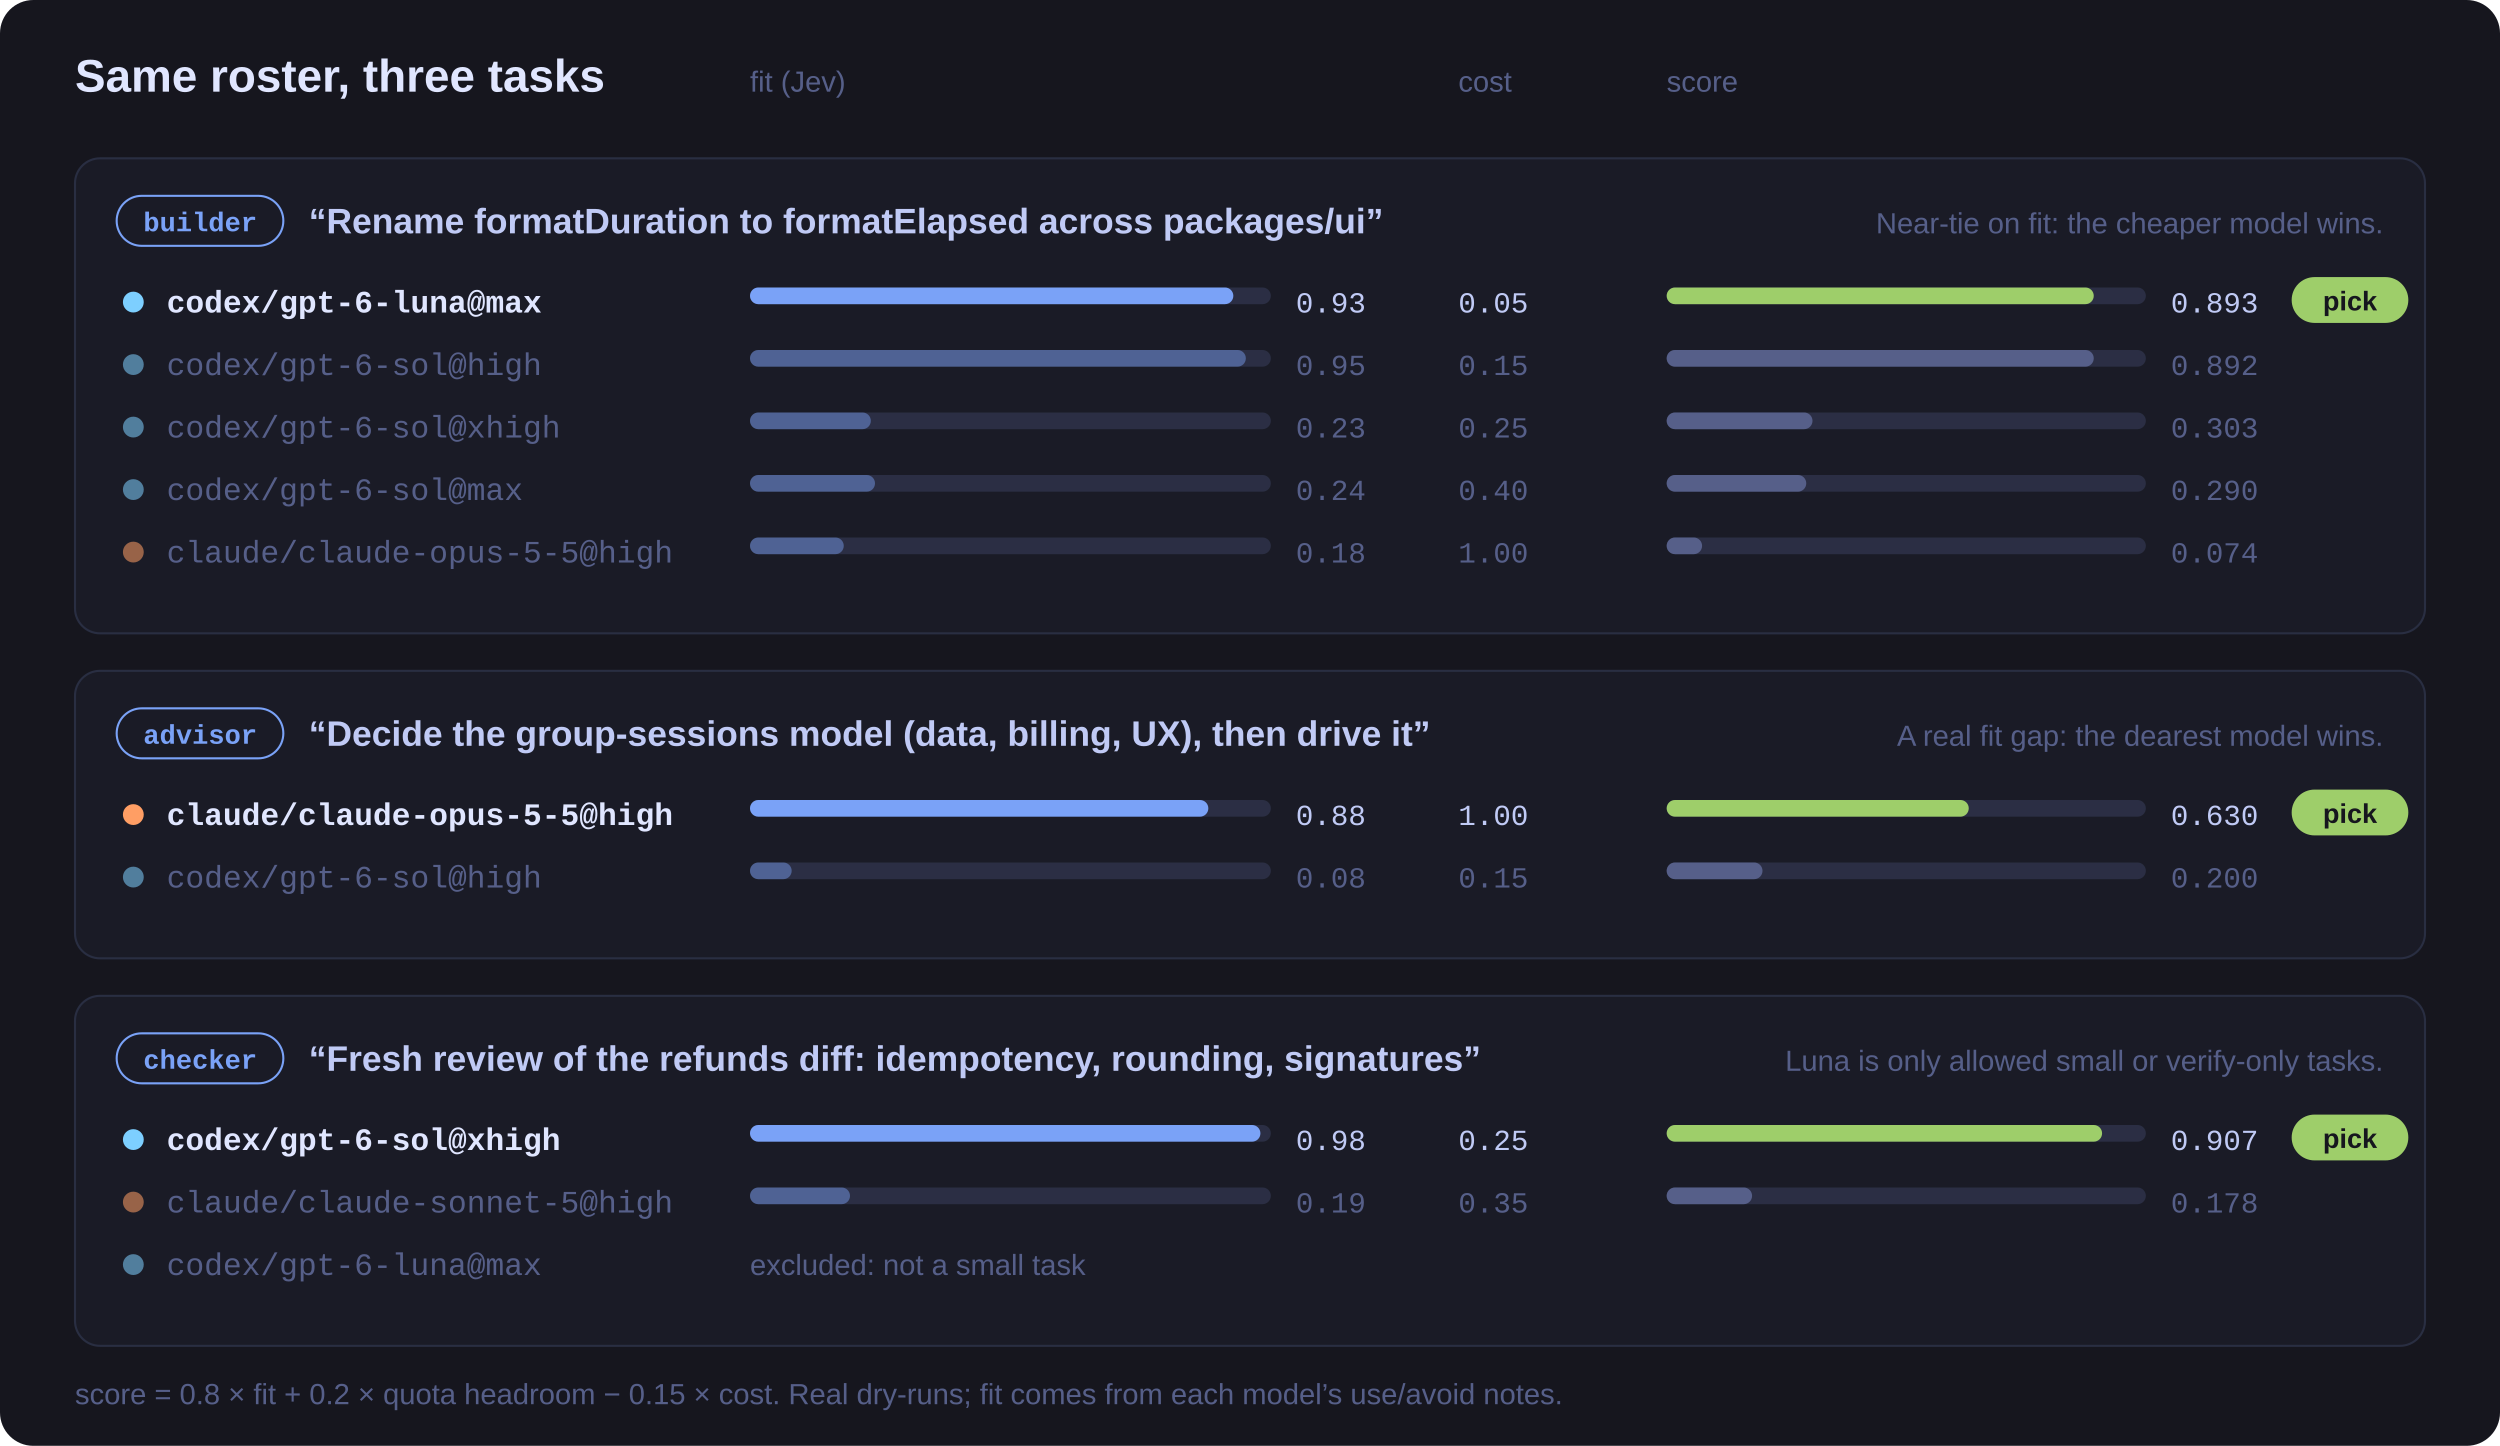
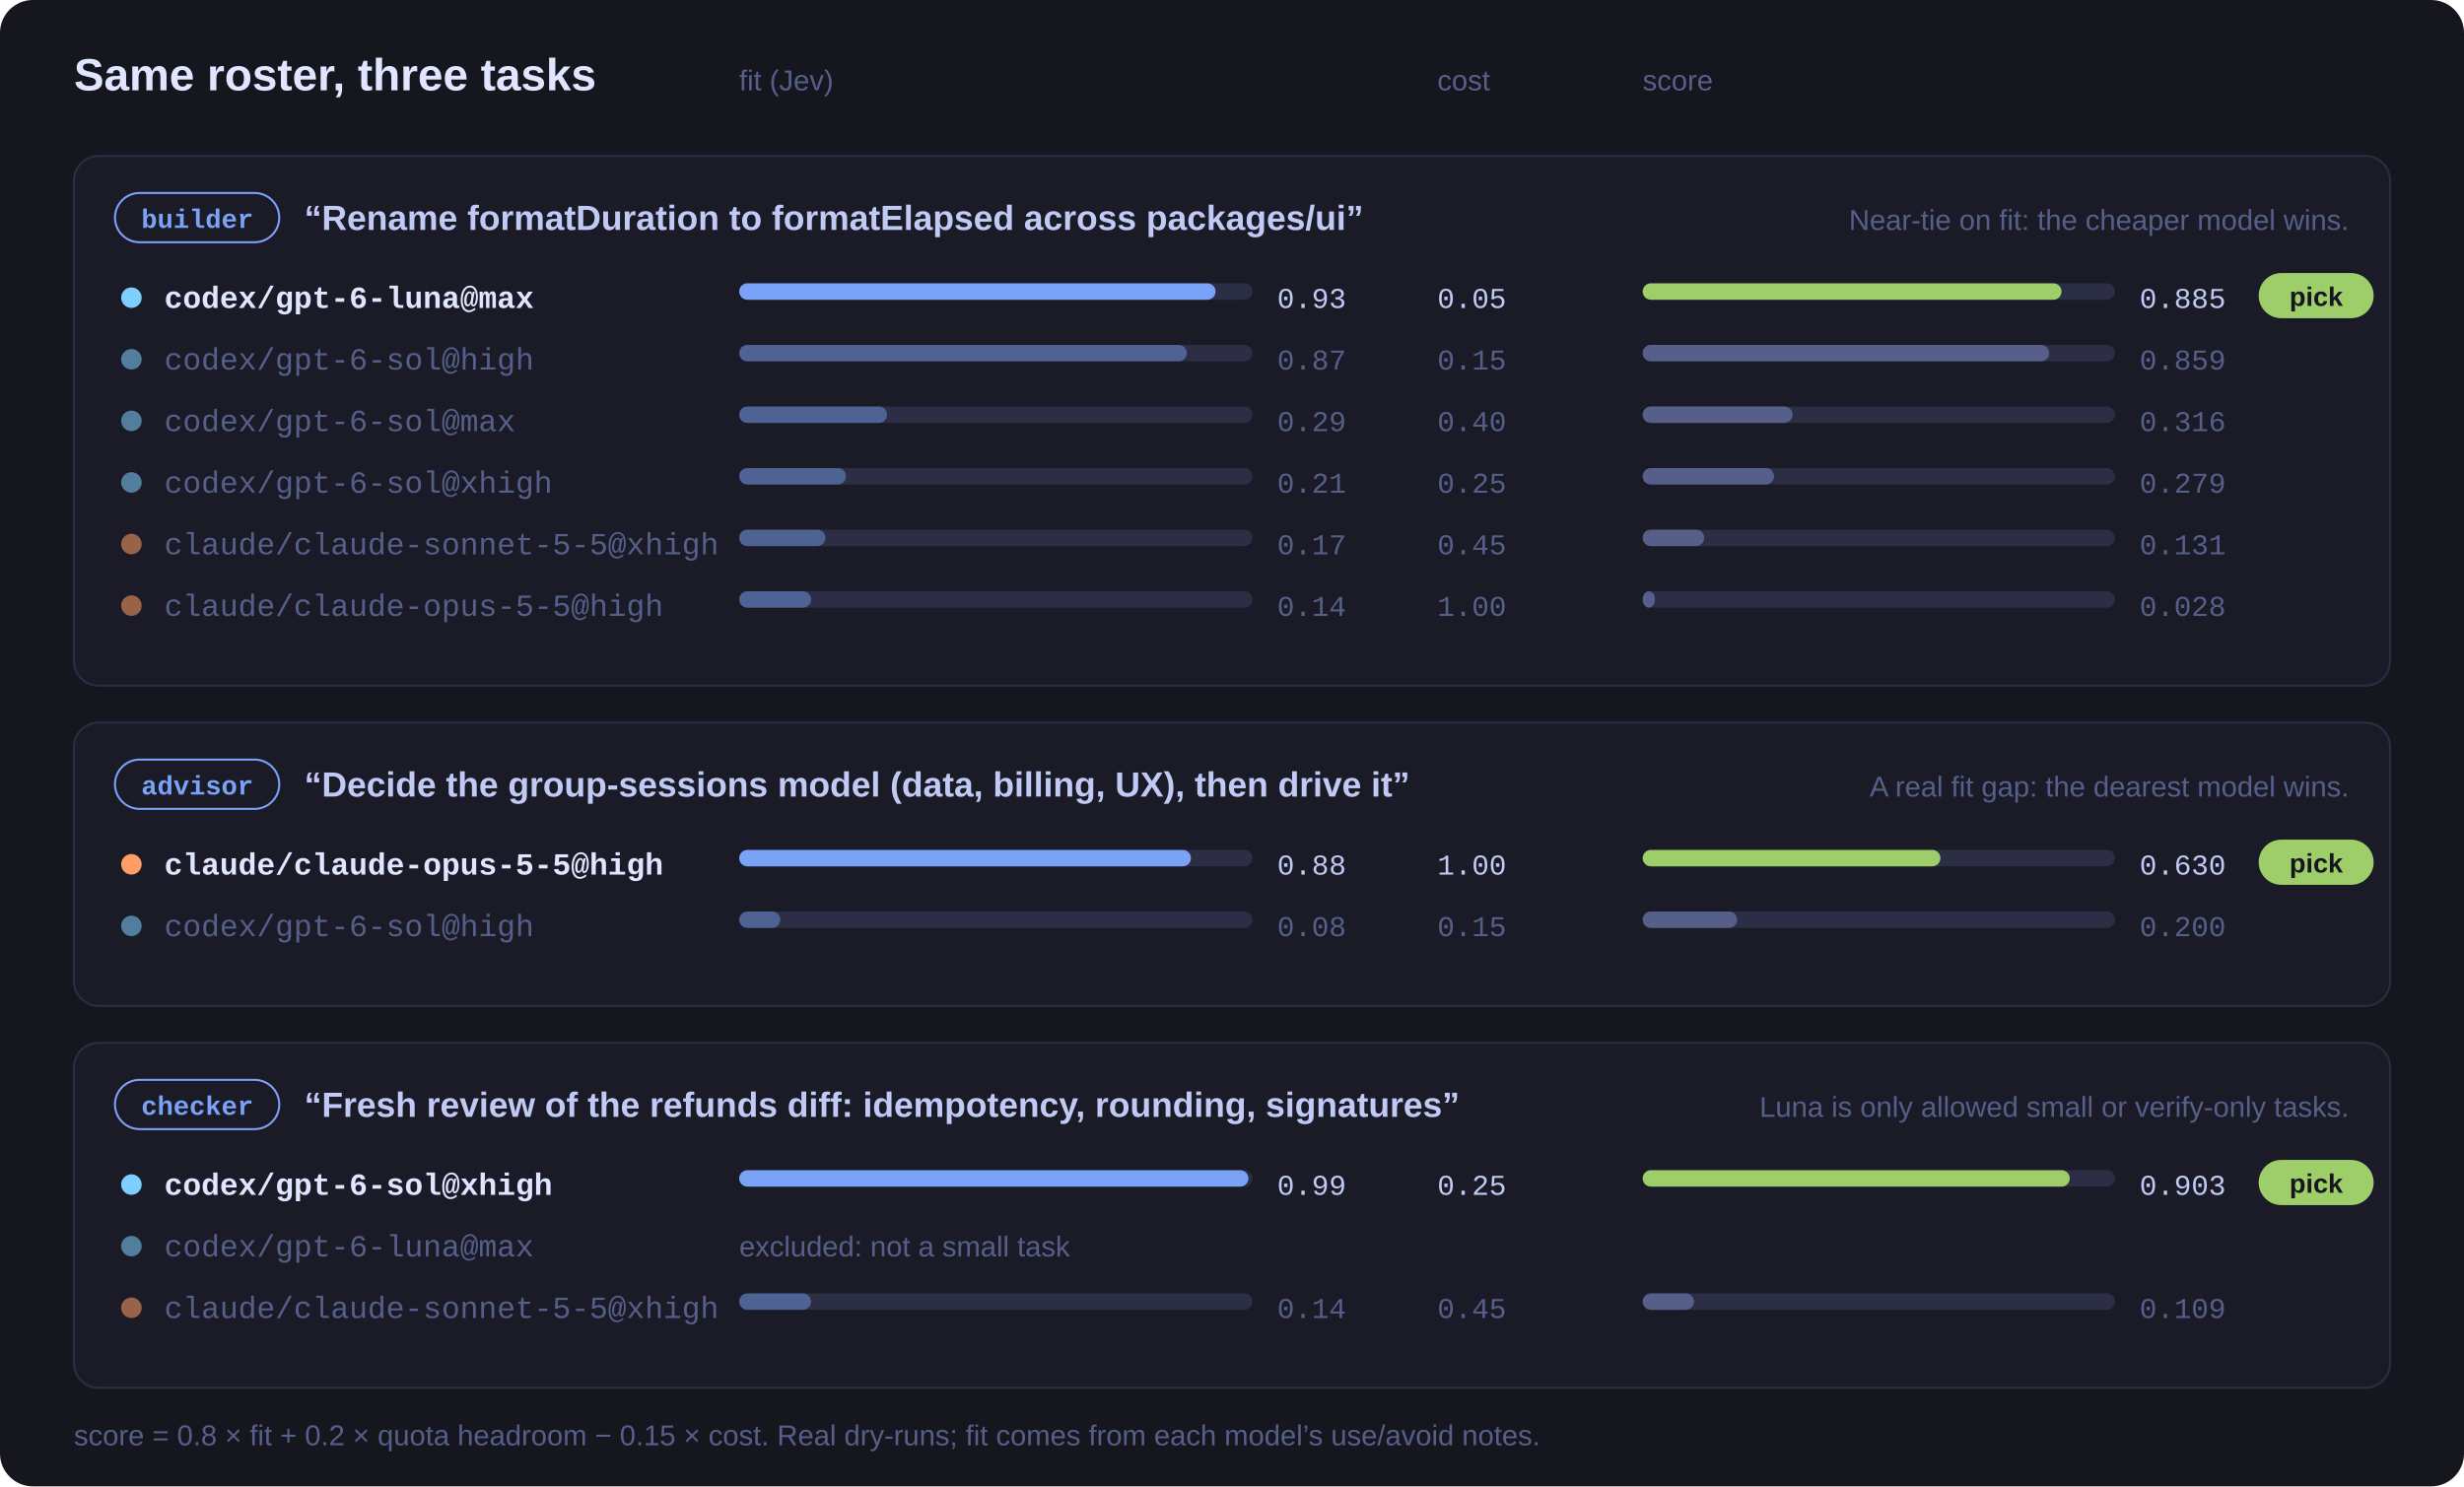
- <svg xmlns="http://www.w3.org/2000/svg" width="1200" height="694" viewBox="0 0 1200 694" role="img" aria-label="agent-router picks a model for three tasks: a rename goes to cheap Luna on a near-tie, a design decision goes to Opus on a clear fit gap, and a money-code review goes to Sol xhigh">
-   <rect width="1200" height="694" rx="16" fill="#16161e" />
+ <svg xmlns="http://www.w3.org/2000/svg" width="1200" height="724" viewBox="0 0 1200 724" role="img" aria-label="agent-router picks a model for three tasks: a rename goes to cheap Luna on a near-tie, a design decision goes to Opus on a clear fit gap, and a money-code review goes to Sol xhigh">
+   <rect width="1200" height="724" rx="16" fill="#16161e" />
  <text x="36" y="44" font-family="-apple-system, BlinkMacSystemFont, 'Segoe UI', 'Helvetica Neue', Arial, sans-serif" font-size="22" font-weight="700" fill="#e0e6ff" text-anchor="start">Same roster, three tasks</text>
  <text x="360" y="44" font-family="-apple-system, BlinkMacSystemFont, 'Segoe UI', 'Helvetica Neue', Arial, sans-serif" font-size="14" font-weight="400" fill="#565f89" text-anchor="start">fit (Jev)</text>
  <text x="700" y="44" font-family="-apple-system, BlinkMacSystemFont, 'Segoe UI', 'Helvetica Neue', Arial, sans-serif" font-size="14" font-weight="400" fill="#565f89" text-anchor="start">cost</text>
  <text x="800" y="44" font-family="-apple-system, BlinkMacSystemFont, 'Segoe UI', 'Helvetica Neue', Arial, sans-serif" font-size="14" font-weight="400" fill="#565f89" text-anchor="start">score</text>
-   <rect x="36" y="76" width="1128" height="228" rx="12" fill="#1a1b26" stroke="#292e42" />
+   <rect x="36" y="76" width="1128" height="258" rx="12" fill="#1a1b26" stroke="#292e42" />
  <rect x="56" y="94" width="80" height="24" rx="12" fill="none" stroke="#7aa2f7" />
  <text x="96.1" y="111" font-family="ui-monospace, 'SF Mono', SFMono-Regular, Menlo, Consolas, 'Liberation Mono', monospace" font-size="13" font-weight="600" fill="#7aa2f7" text-anchor="middle">builder</text>
  <text x="148.2" y="112" font-family="-apple-system, BlinkMacSystemFont, 'Segoe UI', 'Helvetica Neue', Arial, sans-serif" font-size="17" font-weight="600" fill="#c0caf5" text-anchor="start">“Rename formatDuration to formatElapsed across packages/ui”</text>
  <text x="1144" y="112" font-family="-apple-system, BlinkMacSystemFont, 'Segoe UI', 'Helvetica Neue', Arial, sans-serif" font-size="14" font-weight="400" fill="#565f89" text-anchor="end">Near-tie on fit: the cheaper model wins.</text>
  <circle cx="64" cy="145" r="5" fill="#7dcfff" opacity="1" />
  <text x="80" y="150" font-family="ui-monospace, 'SF Mono', SFMono-Regular, Menlo, Consolas, 'Liberation Mono', monospace" font-size="15" font-weight="600" fill="#e0e6ff" text-anchor="start">codex/gpt-6-luna@max</text>
  <rect x="360" y="138" width="250" height="8" rx="4" fill="#3b4261" opacity=".5" />
  <rect x="360" y="138" width="232" height="8" rx="4" fill="#7aa2f7" opacity="1" />
  <text x="622" y="150" font-family="ui-monospace, 'SF Mono', SFMono-Regular, Menlo, Consolas, 'Liberation Mono', monospace" font-size="14" font-weight="400" fill="#c0caf5" text-anchor="start">0.93</text>
  <text x="700" y="150" font-family="ui-monospace, 'SF Mono', SFMono-Regular, Menlo, Consolas, 'Liberation Mono', monospace" font-size="14" font-weight="400" fill="#c0caf5" text-anchor="start">0.05</text>
  <rect x="800" y="138" width="230" height="8" rx="4" fill="#3b4261" opacity=".5" />
-   <rect x="800" y="138" width="205" height="8" rx="4" fill="#9ece6a" />
-   <text x="1042" y="150" font-family="ui-monospace, 'SF Mono', SFMono-Regular, Menlo, Consolas, 'Liberation Mono', monospace" font-size="14" font-weight="400" fill="#c0caf5" text-anchor="start">0.893</text>
+   <rect x="800" y="138" width="204" height="8" rx="4" fill="#9ece6a" />
+   <text x="1042" y="150" font-family="ui-monospace, 'SF Mono', SFMono-Regular, Menlo, Consolas, 'Liberation Mono', monospace" font-size="14" font-weight="400" fill="#c0caf5" text-anchor="start">0.885</text>
  <rect x="1100" y="133" width="56" height="22" rx="11" fill="#9ece6a" />
  <text x="1128" y="149" font-family="-apple-system, BlinkMacSystemFont, 'Segoe UI', 'Helvetica Neue', Arial, sans-serif" font-size="13" font-weight="700" fill="#16161e" text-anchor="middle">pick</text>
  <circle cx="64" cy="175" r="5" fill="#7dcfff" opacity="0.55" />
  <text x="80" y="180" font-family="ui-monospace, 'SF Mono', SFMono-Regular, Menlo, Consolas, 'Liberation Mono', monospace" font-size="15" font-weight="400" fill="#565f89" text-anchor="start">codex/gpt-6-sol@high</text>
  <rect x="360" y="168" width="250" height="8" rx="4" fill="#3b4261" opacity=".5" />
-   <rect x="360" y="168" width="238" height="8" rx="4" fill="#7aa2f7" opacity="0.45" />
-   <text x="622" y="180" font-family="ui-monospace, 'SF Mono', SFMono-Regular, Menlo, Consolas, 'Liberation Mono', monospace" font-size="14" font-weight="400" fill="#565f89" text-anchor="start">0.95</text>
+   <rect x="360" y="168" width="218" height="8" rx="4" fill="#7aa2f7" opacity="0.45" />
+   <text x="622" y="180" font-family="ui-monospace, 'SF Mono', SFMono-Regular, Menlo, Consolas, 'Liberation Mono', monospace" font-size="14" font-weight="400" fill="#565f89" text-anchor="start">0.87</text>
  <text x="700" y="180" font-family="ui-monospace, 'SF Mono', SFMono-Regular, Menlo, Consolas, 'Liberation Mono', monospace" font-size="14" font-weight="400" fill="#565f89" text-anchor="start">0.15</text>
  <rect x="800" y="168" width="230" height="8" rx="4" fill="#3b4261" opacity=".5" />
-   <rect x="800" y="168" width="205" height="8" rx="4" fill="#565f89" />
-   <text x="1042" y="180" font-family="ui-monospace, 'SF Mono', SFMono-Regular, Menlo, Consolas, 'Liberation Mono', monospace" font-size="14" font-weight="400" fill="#565f89" text-anchor="start">0.892</text>
+   <rect x="800" y="168" width="198" height="8" rx="4" fill="#565f89" />
+   <text x="1042" y="180" font-family="ui-monospace, 'SF Mono', SFMono-Regular, Menlo, Consolas, 'Liberation Mono', monospace" font-size="14" font-weight="400" fill="#565f89" text-anchor="start">0.859</text>
  <circle cx="64" cy="205" r="5" fill="#7dcfff" opacity="0.55" />
-   <text x="80" y="210" font-family="ui-monospace, 'SF Mono', SFMono-Regular, Menlo, Consolas, 'Liberation Mono', monospace" font-size="15" font-weight="400" fill="#565f89" text-anchor="start">codex/gpt-6-sol@xhigh</text>
+   <text x="80" y="210" font-family="ui-monospace, 'SF Mono', SFMono-Regular, Menlo, Consolas, 'Liberation Mono', monospace" font-size="15" font-weight="400" fill="#565f89" text-anchor="start">codex/gpt-6-sol@max</text>
  <rect x="360" y="198" width="250" height="8" rx="4" fill="#3b4261" opacity=".5" />
-   <rect x="360" y="198" width="58" height="8" rx="4" fill="#7aa2f7" opacity="0.45" />
-   <text x="622" y="210" font-family="ui-monospace, 'SF Mono', SFMono-Regular, Menlo, Consolas, 'Liberation Mono', monospace" font-size="14" font-weight="400" fill="#565f89" text-anchor="start">0.23</text>
-   <text x="700" y="210" font-family="ui-monospace, 'SF Mono', SFMono-Regular, Menlo, Consolas, 'Liberation Mono', monospace" font-size="14" font-weight="400" fill="#565f89" text-anchor="start">0.25</text>
+   <rect x="360" y="198" width="72" height="8" rx="4" fill="#7aa2f7" opacity="0.45" />
+   <text x="622" y="210" font-family="ui-monospace, 'SF Mono', SFMono-Regular, Menlo, Consolas, 'Liberation Mono', monospace" font-size="14" font-weight="400" fill="#565f89" text-anchor="start">0.29</text>
+   <text x="700" y="210" font-family="ui-monospace, 'SF Mono', SFMono-Regular, Menlo, Consolas, 'Liberation Mono', monospace" font-size="14" font-weight="400" fill="#565f89" text-anchor="start">0.40</text>
  <rect x="800" y="198" width="230" height="8" rx="4" fill="#3b4261" opacity=".5" />
-   <rect x="800" y="198" width="70" height="8" rx="4" fill="#565f89" />
-   <text x="1042" y="210" font-family="ui-monospace, 'SF Mono', SFMono-Regular, Menlo, Consolas, 'Liberation Mono', monospace" font-size="14" font-weight="400" fill="#565f89" text-anchor="start">0.303</text>
+   <rect x="800" y="198" width="73" height="8" rx="4" fill="#565f89" />
+   <text x="1042" y="210" font-family="ui-monospace, 'SF Mono', SFMono-Regular, Menlo, Consolas, 'Liberation Mono', monospace" font-size="14" font-weight="400" fill="#565f89" text-anchor="start">0.316</text>
  <circle cx="64" cy="235" r="5" fill="#7dcfff" opacity="0.55" />
-   <text x="80" y="240" font-family="ui-monospace, 'SF Mono', SFMono-Regular, Menlo, Consolas, 'Liberation Mono', monospace" font-size="15" font-weight="400" fill="#565f89" text-anchor="start">codex/gpt-6-sol@max</text>
+   <text x="80" y="240" font-family="ui-monospace, 'SF Mono', SFMono-Regular, Menlo, Consolas, 'Liberation Mono', monospace" font-size="15" font-weight="400" fill="#565f89" text-anchor="start">codex/gpt-6-sol@xhigh</text>
  <rect x="360" y="228" width="250" height="8" rx="4" fill="#3b4261" opacity=".5" />
-   <rect x="360" y="228" width="60" height="8" rx="4" fill="#7aa2f7" opacity="0.45" />
-   <text x="622" y="240" font-family="ui-monospace, 'SF Mono', SFMono-Regular, Menlo, Consolas, 'Liberation Mono', monospace" font-size="14" font-weight="400" fill="#565f89" text-anchor="start">0.24</text>
-   <text x="700" y="240" font-family="ui-monospace, 'SF Mono', SFMono-Regular, Menlo, Consolas, 'Liberation Mono', monospace" font-size="14" font-weight="400" fill="#565f89" text-anchor="start">0.40</text>
+   <rect x="360" y="228" width="52" height="8" rx="4" fill="#7aa2f7" opacity="0.45" />
+   <text x="622" y="240" font-family="ui-monospace, 'SF Mono', SFMono-Regular, Menlo, Consolas, 'Liberation Mono', monospace" font-size="14" font-weight="400" fill="#565f89" text-anchor="start">0.21</text>
+   <text x="700" y="240" font-family="ui-monospace, 'SF Mono', SFMono-Regular, Menlo, Consolas, 'Liberation Mono', monospace" font-size="14" font-weight="400" fill="#565f89" text-anchor="start">0.25</text>
  <rect x="800" y="228" width="230" height="8" rx="4" fill="#3b4261" opacity=".5" />
-   <rect x="800" y="228" width="67" height="8" rx="4" fill="#565f89" />
-   <text x="1042" y="240" font-family="ui-monospace, 'SF Mono', SFMono-Regular, Menlo, Consolas, 'Liberation Mono', monospace" font-size="14" font-weight="400" fill="#565f89" text-anchor="start">0.290</text>
+   <rect x="800" y="228" width="64" height="8" rx="4" fill="#565f89" />
+   <text x="1042" y="240" font-family="ui-monospace, 'SF Mono', SFMono-Regular, Menlo, Consolas, 'Liberation Mono', monospace" font-size="14" font-weight="400" fill="#565f89" text-anchor="start">0.279</text>
  <circle cx="64" cy="265" r="5" fill="#ff9e64" opacity="0.55" />
-   <text x="80" y="270" font-family="ui-monospace, 'SF Mono', SFMono-Regular, Menlo, Consolas, 'Liberation Mono', monospace" font-size="15" font-weight="400" fill="#565f89" text-anchor="start">claude/claude-opus-5-5@high</text>
+   <text x="80" y="270" font-family="ui-monospace, 'SF Mono', SFMono-Regular, Menlo, Consolas, 'Liberation Mono', monospace" font-size="15" font-weight="400" fill="#565f89" text-anchor="start">claude/claude-sonnet-5-5@xhigh</text>
  <rect x="360" y="258" width="250" height="8" rx="4" fill="#3b4261" opacity=".5" />
-   <rect x="360" y="258" width="45" height="8" rx="4" fill="#7aa2f7" opacity="0.45" />
-   <text x="622" y="270" font-family="ui-monospace, 'SF Mono', SFMono-Regular, Menlo, Consolas, 'Liberation Mono', monospace" font-size="14" font-weight="400" fill="#565f89" text-anchor="start">0.18</text>
-   <text x="700" y="270" font-family="ui-monospace, 'SF Mono', SFMono-Regular, Menlo, Consolas, 'Liberation Mono', monospace" font-size="14" font-weight="400" fill="#565f89" text-anchor="start">1.00</text>
+   <rect x="360" y="258" width="42" height="8" rx="4" fill="#7aa2f7" opacity="0.45" />
+   <text x="622" y="270" font-family="ui-monospace, 'SF Mono', SFMono-Regular, Menlo, Consolas, 'Liberation Mono', monospace" font-size="14" font-weight="400" fill="#565f89" text-anchor="start">0.17</text>
+   <text x="700" y="270" font-family="ui-monospace, 'SF Mono', SFMono-Regular, Menlo, Consolas, 'Liberation Mono', monospace" font-size="14" font-weight="400" fill="#565f89" text-anchor="start">0.45</text>
  <rect x="800" y="258" width="230" height="8" rx="4" fill="#3b4261" opacity=".5" />
-   <rect x="800" y="258" width="17" height="8" rx="4" fill="#565f89" />
-   <text x="1042" y="270" font-family="ui-monospace, 'SF Mono', SFMono-Regular, Menlo, Consolas, 'Liberation Mono', monospace" font-size="14" font-weight="400" fill="#565f89" text-anchor="start">0.074</text>
-   <rect x="36" y="322" width="1128" height="138" rx="12" fill="#1a1b26" stroke="#292e42" />
-   <rect x="56" y="340" width="80" height="24" rx="12" fill="none" stroke="#7aa2f7" />
-   <text x="96.1" y="357" font-family="ui-monospace, 'SF Mono', SFMono-Regular, Menlo, Consolas, 'Liberation Mono', monospace" font-size="13" font-weight="600" fill="#7aa2f7" text-anchor="middle">advisor</text>
-   <text x="148.2" y="358" font-family="-apple-system, BlinkMacSystemFont, 'Segoe UI', 'Helvetica Neue', Arial, sans-serif" font-size="17" font-weight="600" fill="#c0caf5" text-anchor="start">“Decide the group-sessions model (data, billing, UX), then drive it”</text>
-   <text x="1144" y="358" font-family="-apple-system, BlinkMacSystemFont, 'Segoe UI', 'Helvetica Neue', Arial, sans-serif" font-size="14" font-weight="400" fill="#565f89" text-anchor="end">A real fit gap: the dearest model wins.</text>
-   <circle cx="64" cy="391" r="5" fill="#ff9e64" opacity="1" />
-   <text x="80" y="396" font-family="ui-monospace, 'SF Mono', SFMono-Regular, Menlo, Consolas, 'Liberation Mono', monospace" font-size="15" font-weight="600" fill="#e0e6ff" text-anchor="start">claude/claude-opus-5-5@high</text>
-   <rect x="360" y="384" width="250" height="8" rx="4" fill="#3b4261" opacity=".5" />
-   <rect x="360" y="384" width="220" height="8" rx="4" fill="#7aa2f7" opacity="1" />
-   <text x="622" y="396" font-family="ui-monospace, 'SF Mono', SFMono-Regular, Menlo, Consolas, 'Liberation Mono', monospace" font-size="14" font-weight="400" fill="#c0caf5" text-anchor="start">0.88</text>
-   <text x="700" y="396" font-family="ui-monospace, 'SF Mono', SFMono-Regular, Menlo, Consolas, 'Liberation Mono', monospace" font-size="14" font-weight="400" fill="#c0caf5" text-anchor="start">1.00</text>
-   <rect x="800" y="384" width="230" height="8" rx="4" fill="#3b4261" opacity=".5" />
-   <rect x="800" y="384" width="145" height="8" rx="4" fill="#9ece6a" />
-   <text x="1042" y="396" font-family="ui-monospace, 'SF Mono', SFMono-Regular, Menlo, Consolas, 'Liberation Mono', monospace" font-size="14" font-weight="400" fill="#c0caf5" text-anchor="start">0.630</text>
-   <rect x="1100" y="379" width="56" height="22" rx="11" fill="#9ece6a" />
-   <text x="1128" y="395" font-family="-apple-system, BlinkMacSystemFont, 'Segoe UI', 'Helvetica Neue', Arial, sans-serif" font-size="13" font-weight="700" fill="#16161e" text-anchor="middle">pick</text>
-   <circle cx="64" cy="421" r="5" fill="#7dcfff" opacity="0.55" />
-   <text x="80" y="426" font-family="ui-monospace, 'SF Mono', SFMono-Regular, Menlo, Consolas, 'Liberation Mono', monospace" font-size="15" font-weight="400" fill="#565f89" text-anchor="start">codex/gpt-6-sol@high</text>
+   <rect x="800" y="258" width="30" height="8" rx="4" fill="#565f89" />
+   <text x="1042" y="270" font-family="ui-monospace, 'SF Mono', SFMono-Regular, Menlo, Consolas, 'Liberation Mono', monospace" font-size="14" font-weight="400" fill="#565f89" text-anchor="start">0.131</text>
+   <circle cx="64" cy="295" r="5" fill="#ff9e64" opacity="0.55" />
+   <text x="80" y="300" font-family="ui-monospace, 'SF Mono', SFMono-Regular, Menlo, Consolas, 'Liberation Mono', monospace" font-size="15" font-weight="400" fill="#565f89" text-anchor="start">claude/claude-opus-5-5@high</text>
+   <rect x="360" y="288" width="250" height="8" rx="4" fill="#3b4261" opacity=".5" />
+   <rect x="360" y="288" width="35" height="8" rx="4" fill="#7aa2f7" opacity="0.45" />
+   <text x="622" y="300" font-family="ui-monospace, 'SF Mono', SFMono-Regular, Menlo, Consolas, 'Liberation Mono', monospace" font-size="14" font-weight="400" fill="#565f89" text-anchor="start">0.14</text>
+   <text x="700" y="300" font-family="ui-monospace, 'SF Mono', SFMono-Regular, Menlo, Consolas, 'Liberation Mono', monospace" font-size="14" font-weight="400" fill="#565f89" text-anchor="start">1.00</text>
+   <rect x="800" y="288" width="230" height="8" rx="4" fill="#3b4261" opacity=".5" />
+   <rect x="800" y="288" width="6" height="8" rx="4" fill="#565f89" />
+   <text x="1042" y="300" font-family="ui-monospace, 'SF Mono', SFMono-Regular, Menlo, Consolas, 'Liberation Mono', monospace" font-size="14" font-weight="400" fill="#565f89" text-anchor="start">0.028</text>
+   <rect x="36" y="352" width="1128" height="138" rx="12" fill="#1a1b26" stroke="#292e42" />
+   <rect x="56" y="370" width="80" height="24" rx="12" fill="none" stroke="#7aa2f7" />
+   <text x="96.1" y="387" font-family="ui-monospace, 'SF Mono', SFMono-Regular, Menlo, Consolas, 'Liberation Mono', monospace" font-size="13" font-weight="600" fill="#7aa2f7" text-anchor="middle">advisor</text>
+   <text x="148.2" y="388" font-family="-apple-system, BlinkMacSystemFont, 'Segoe UI', 'Helvetica Neue', Arial, sans-serif" font-size="17" font-weight="600" fill="#c0caf5" text-anchor="start">“Decide the group-sessions model (data, billing, UX), then drive it”</text>
+   <text x="1144" y="388" font-family="-apple-system, BlinkMacSystemFont, 'Segoe UI', 'Helvetica Neue', Arial, sans-serif" font-size="14" font-weight="400" fill="#565f89" text-anchor="end">A real fit gap: the dearest model wins.</text>
+   <circle cx="64" cy="421" r="5" fill="#ff9e64" opacity="1" />
+   <text x="80" y="426" font-family="ui-monospace, 'SF Mono', SFMono-Regular, Menlo, Consolas, 'Liberation Mono', monospace" font-size="15" font-weight="600" fill="#e0e6ff" text-anchor="start">claude/claude-opus-5-5@high</text>
  <rect x="360" y="414" width="250" height="8" rx="4" fill="#3b4261" opacity=".5" />
-   <rect x="360" y="414" width="20" height="8" rx="4" fill="#7aa2f7" opacity="0.45" />
-   <text x="622" y="426" font-family="ui-monospace, 'SF Mono', SFMono-Regular, Menlo, Consolas, 'Liberation Mono', monospace" font-size="14" font-weight="400" fill="#565f89" text-anchor="start">0.08</text>
-   <text x="700" y="426" font-family="ui-monospace, 'SF Mono', SFMono-Regular, Menlo, Consolas, 'Liberation Mono', monospace" font-size="14" font-weight="400" fill="#565f89" text-anchor="start">0.15</text>
+   <rect x="360" y="414" width="220" height="8" rx="4" fill="#7aa2f7" opacity="1" />
+   <text x="622" y="426" font-family="ui-monospace, 'SF Mono', SFMono-Regular, Menlo, Consolas, 'Liberation Mono', monospace" font-size="14" font-weight="400" fill="#c0caf5" text-anchor="start">0.88</text>
+   <text x="700" y="426" font-family="ui-monospace, 'SF Mono', SFMono-Regular, Menlo, Consolas, 'Liberation Mono', monospace" font-size="14" font-weight="400" fill="#c0caf5" text-anchor="start">1.00</text>
  <rect x="800" y="414" width="230" height="8" rx="4" fill="#3b4261" opacity=".5" />
-   <rect x="800" y="414" width="46" height="8" rx="4" fill="#565f89" />
-   <text x="1042" y="426" font-family="ui-monospace, 'SF Mono', SFMono-Regular, Menlo, Consolas, 'Liberation Mono', monospace" font-size="14" font-weight="400" fill="#565f89" text-anchor="start">0.200</text>
-   <rect x="36" y="478" width="1128" height="168" rx="12" fill="#1a1b26" stroke="#292e42" />
-   <rect x="56" y="496" width="80" height="24" rx="12" fill="none" stroke="#7aa2f7" />
-   <text x="96.1" y="513" font-family="ui-monospace, 'SF Mono', SFMono-Regular, Menlo, Consolas, 'Liberation Mono', monospace" font-size="13" font-weight="600" fill="#7aa2f7" text-anchor="middle">checker</text>
-   <text x="148.2" y="514" font-family="-apple-system, BlinkMacSystemFont, 'Segoe UI', 'Helvetica Neue', Arial, sans-serif" font-size="17" font-weight="600" fill="#c0caf5" text-anchor="start">“Fresh review of the refunds diff: idempotency, rounding, signatures”</text>
-   <text x="1144" y="514" font-family="-apple-system, BlinkMacSystemFont, 'Segoe UI', 'Helvetica Neue', Arial, sans-serif" font-size="14" font-weight="400" fill="#565f89" text-anchor="end">Luna is only allowed small or verify-only tasks.</text>
-   <circle cx="64" cy="547" r="5" fill="#7dcfff" opacity="1" />
-   <text x="80" y="552" font-family="ui-monospace, 'SF Mono', SFMono-Regular, Menlo, Consolas, 'Liberation Mono', monospace" font-size="15" font-weight="600" fill="#e0e6ff" text-anchor="start">codex/gpt-6-sol@xhigh</text>
-   <rect x="360" y="540" width="250" height="8" rx="4" fill="#3b4261" opacity=".5" />
-   <rect x="360" y="540" width="245" height="8" rx="4" fill="#7aa2f7" opacity="1" />
-   <text x="622" y="552" font-family="ui-monospace, 'SF Mono', SFMono-Regular, Menlo, Consolas, 'Liberation Mono', monospace" font-size="14" font-weight="400" fill="#c0caf5" text-anchor="start">0.98</text>
-   <text x="700" y="552" font-family="ui-monospace, 'SF Mono', SFMono-Regular, Menlo, Consolas, 'Liberation Mono', monospace" font-size="14" font-weight="400" fill="#c0caf5" text-anchor="start">0.25</text>
-   <rect x="800" y="540" width="230" height="8" rx="4" fill="#3b4261" opacity=".5" />
-   <rect x="800" y="540" width="209" height="8" rx="4" fill="#9ece6a" />
-   <text x="1042" y="552" font-family="ui-monospace, 'SF Mono', SFMono-Regular, Menlo, Consolas, 'Liberation Mono', monospace" font-size="14" font-weight="400" fill="#c0caf5" text-anchor="start">0.907</text>
-   <rect x="1100" y="535" width="56" height="22" rx="11" fill="#9ece6a" />
-   <text x="1128" y="551" font-family="-apple-system, BlinkMacSystemFont, 'Segoe UI', 'Helvetica Neue', Arial, sans-serif" font-size="13" font-weight="700" fill="#16161e" text-anchor="middle">pick</text>
-   <circle cx="64" cy="577" r="5" fill="#ff9e64" opacity="0.55" />
-   <text x="80" y="582" font-family="ui-monospace, 'SF Mono', SFMono-Regular, Menlo, Consolas, 'Liberation Mono', monospace" font-size="15" font-weight="400" fill="#565f89" text-anchor="start">claude/claude-sonnet-5@high</text>
+   <rect x="800" y="414" width="145" height="8" rx="4" fill="#9ece6a" />
+   <text x="1042" y="426" font-family="ui-monospace, 'SF Mono', SFMono-Regular, Menlo, Consolas, 'Liberation Mono', monospace" font-size="14" font-weight="400" fill="#c0caf5" text-anchor="start">0.630</text>
+   <rect x="1100" y="409" width="56" height="22" rx="11" fill="#9ece6a" />
+   <text x="1128" y="425" font-family="-apple-system, BlinkMacSystemFont, 'Segoe UI', 'Helvetica Neue', Arial, sans-serif" font-size="13" font-weight="700" fill="#16161e" text-anchor="middle">pick</text>
+   <circle cx="64" cy="451" r="5" fill="#7dcfff" opacity="0.55" />
+   <text x="80" y="456" font-family="ui-monospace, 'SF Mono', SFMono-Regular, Menlo, Consolas, 'Liberation Mono', monospace" font-size="15" font-weight="400" fill="#565f89" text-anchor="start">codex/gpt-6-sol@high</text>
+   <rect x="360" y="444" width="250" height="8" rx="4" fill="#3b4261" opacity=".5" />
+   <rect x="360" y="444" width="20" height="8" rx="4" fill="#7aa2f7" opacity="0.45" />
+   <text x="622" y="456" font-family="ui-monospace, 'SF Mono', SFMono-Regular, Menlo, Consolas, 'Liberation Mono', monospace" font-size="14" font-weight="400" fill="#565f89" text-anchor="start">0.08</text>
+   <text x="700" y="456" font-family="ui-monospace, 'SF Mono', SFMono-Regular, Menlo, Consolas, 'Liberation Mono', monospace" font-size="14" font-weight="400" fill="#565f89" text-anchor="start">0.15</text>
+   <rect x="800" y="444" width="230" height="8" rx="4" fill="#3b4261" opacity=".5" />
+   <rect x="800" y="444" width="46" height="8" rx="4" fill="#565f89" />
+   <text x="1042" y="456" font-family="ui-monospace, 'SF Mono', SFMono-Regular, Menlo, Consolas, 'Liberation Mono', monospace" font-size="14" font-weight="400" fill="#565f89" text-anchor="start">0.200</text>
+   <rect x="36" y="508" width="1128" height="168" rx="12" fill="#1a1b26" stroke="#292e42" />
+   <rect x="56" y="526" width="80" height="24" rx="12" fill="none" stroke="#7aa2f7" />
+   <text x="96.1" y="543" font-family="ui-monospace, 'SF Mono', SFMono-Regular, Menlo, Consolas, 'Liberation Mono', monospace" font-size="13" font-weight="600" fill="#7aa2f7" text-anchor="middle">checker</text>
+   <text x="148.2" y="544" font-family="-apple-system, BlinkMacSystemFont, 'Segoe UI', 'Helvetica Neue', Arial, sans-serif" font-size="17" font-weight="600" fill="#c0caf5" text-anchor="start">“Fresh review of the refunds diff: idempotency, rounding, signatures”</text>
+   <text x="1144" y="544" font-family="-apple-system, BlinkMacSystemFont, 'Segoe UI', 'Helvetica Neue', Arial, sans-serif" font-size="14" font-weight="400" fill="#565f89" text-anchor="end">Luna is only allowed small or verify-only tasks.</text>
+   <circle cx="64" cy="577" r="5" fill="#7dcfff" opacity="1" />
+   <text x="80" y="582" font-family="ui-monospace, 'SF Mono', SFMono-Regular, Menlo, Consolas, 'Liberation Mono', monospace" font-size="15" font-weight="600" fill="#e0e6ff" text-anchor="start">codex/gpt-6-sol@xhigh</text>
  <rect x="360" y="570" width="250" height="8" rx="4" fill="#3b4261" opacity=".5" />
-   <rect x="360" y="570" width="48" height="8" rx="4" fill="#7aa2f7" opacity="0.45" />
-   <text x="622" y="582" font-family="ui-monospace, 'SF Mono', SFMono-Regular, Menlo, Consolas, 'Liberation Mono', monospace" font-size="14" font-weight="400" fill="#565f89" text-anchor="start">0.19</text>
-   <text x="700" y="582" font-family="ui-monospace, 'SF Mono', SFMono-Regular, Menlo, Consolas, 'Liberation Mono', monospace" font-size="14" font-weight="400" fill="#565f89" text-anchor="start">0.35</text>
+   <rect x="360" y="570" width="248" height="8" rx="4" fill="#7aa2f7" opacity="1" />
+   <text x="622" y="582" font-family="ui-monospace, 'SF Mono', SFMono-Regular, Menlo, Consolas, 'Liberation Mono', monospace" font-size="14" font-weight="400" fill="#c0caf5" text-anchor="start">0.99</text>
+   <text x="700" y="582" font-family="ui-monospace, 'SF Mono', SFMono-Regular, Menlo, Consolas, 'Liberation Mono', monospace" font-size="14" font-weight="400" fill="#c0caf5" text-anchor="start">0.25</text>
  <rect x="800" y="570" width="230" height="8" rx="4" fill="#3b4261" opacity=".5" />
-   <rect x="800" y="570" width="41" height="8" rx="4" fill="#565f89" />
-   <text x="1042" y="582" font-family="ui-monospace, 'SF Mono', SFMono-Regular, Menlo, Consolas, 'Liberation Mono', monospace" font-size="14" font-weight="400" fill="#565f89" text-anchor="start">0.178</text>
+   <rect x="800" y="570" width="208" height="8" rx="4" fill="#9ece6a" />
+   <text x="1042" y="582" font-family="ui-monospace, 'SF Mono', SFMono-Regular, Menlo, Consolas, 'Liberation Mono', monospace" font-size="14" font-weight="400" fill="#c0caf5" text-anchor="start">0.903</text>
+   <rect x="1100" y="565" width="56" height="22" rx="11" fill="#9ece6a" />
+   <text x="1128" y="581" font-family="-apple-system, BlinkMacSystemFont, 'Segoe UI', 'Helvetica Neue', Arial, sans-serif" font-size="13" font-weight="700" fill="#16161e" text-anchor="middle">pick</text>
  <circle cx="64" cy="607" r="5" fill="#7dcfff" opacity="0.55" />
  <text x="80" y="612" font-family="ui-monospace, 'SF Mono', SFMono-Regular, Menlo, Consolas, 'Liberation Mono', monospace" font-size="15" font-weight="400" fill="#565f89" text-anchor="start">codex/gpt-6-luna@max</text>
  <text x="360" y="612" font-family="-apple-system, BlinkMacSystemFont, 'Segoe UI', 'Helvetica Neue', Arial, sans-serif" font-size="14" font-weight="400" fill="#565f89" text-anchor="start">excluded: not a small task</text>
-   <text x="36" y="674" font-family="-apple-system, BlinkMacSystemFont, 'Segoe UI', 'Helvetica Neue', Arial, sans-serif" font-size="14" font-weight="400" fill="#565f89" text-anchor="start">score = 0.8 × fit + 0.2 × quota headroom − 0.15 × cost. Real dry-runs; fit comes from each model’s use/avoid notes.</text>
+   <circle cx="64" cy="637" r="5" fill="#ff9e64" opacity="0.55" />
+   <text x="80" y="642" font-family="ui-monospace, 'SF Mono', SFMono-Regular, Menlo, Consolas, 'Liberation Mono', monospace" font-size="15" font-weight="400" fill="#565f89" text-anchor="start">claude/claude-sonnet-5-5@xhigh</text>
+   <rect x="360" y="630" width="250" height="8" rx="4" fill="#3b4261" opacity=".5" />
+   <rect x="360" y="630" width="35" height="8" rx="4" fill="#7aa2f7" opacity="0.45" />
+   <text x="622" y="642" font-family="ui-monospace, 'SF Mono', SFMono-Regular, Menlo, Consolas, 'Liberation Mono', monospace" font-size="14" font-weight="400" fill="#565f89" text-anchor="start">0.14</text>
+   <text x="700" y="642" font-family="ui-monospace, 'SF Mono', SFMono-Regular, Menlo, Consolas, 'Liberation Mono', monospace" font-size="14" font-weight="400" fill="#565f89" text-anchor="start">0.45</text>
+   <rect x="800" y="630" width="230" height="8" rx="4" fill="#3b4261" opacity=".5" />
+   <rect x="800" y="630" width="25" height="8" rx="4" fill="#565f89" />
+   <text x="1042" y="642" font-family="ui-monospace, 'SF Mono', SFMono-Regular, Menlo, Consolas, 'Liberation Mono', monospace" font-size="14" font-weight="400" fill="#565f89" text-anchor="start">0.109</text>
+   <text x="36" y="704" font-family="-apple-system, BlinkMacSystemFont, 'Segoe UI', 'Helvetica Neue', Arial, sans-serif" font-size="14" font-weight="400" fill="#565f89" text-anchor="start">score = 0.8 × fit + 0.2 × quota headroom − 0.15 × cost. Real dry-runs; fit comes from each model’s use/avoid notes.</text>
</svg>
